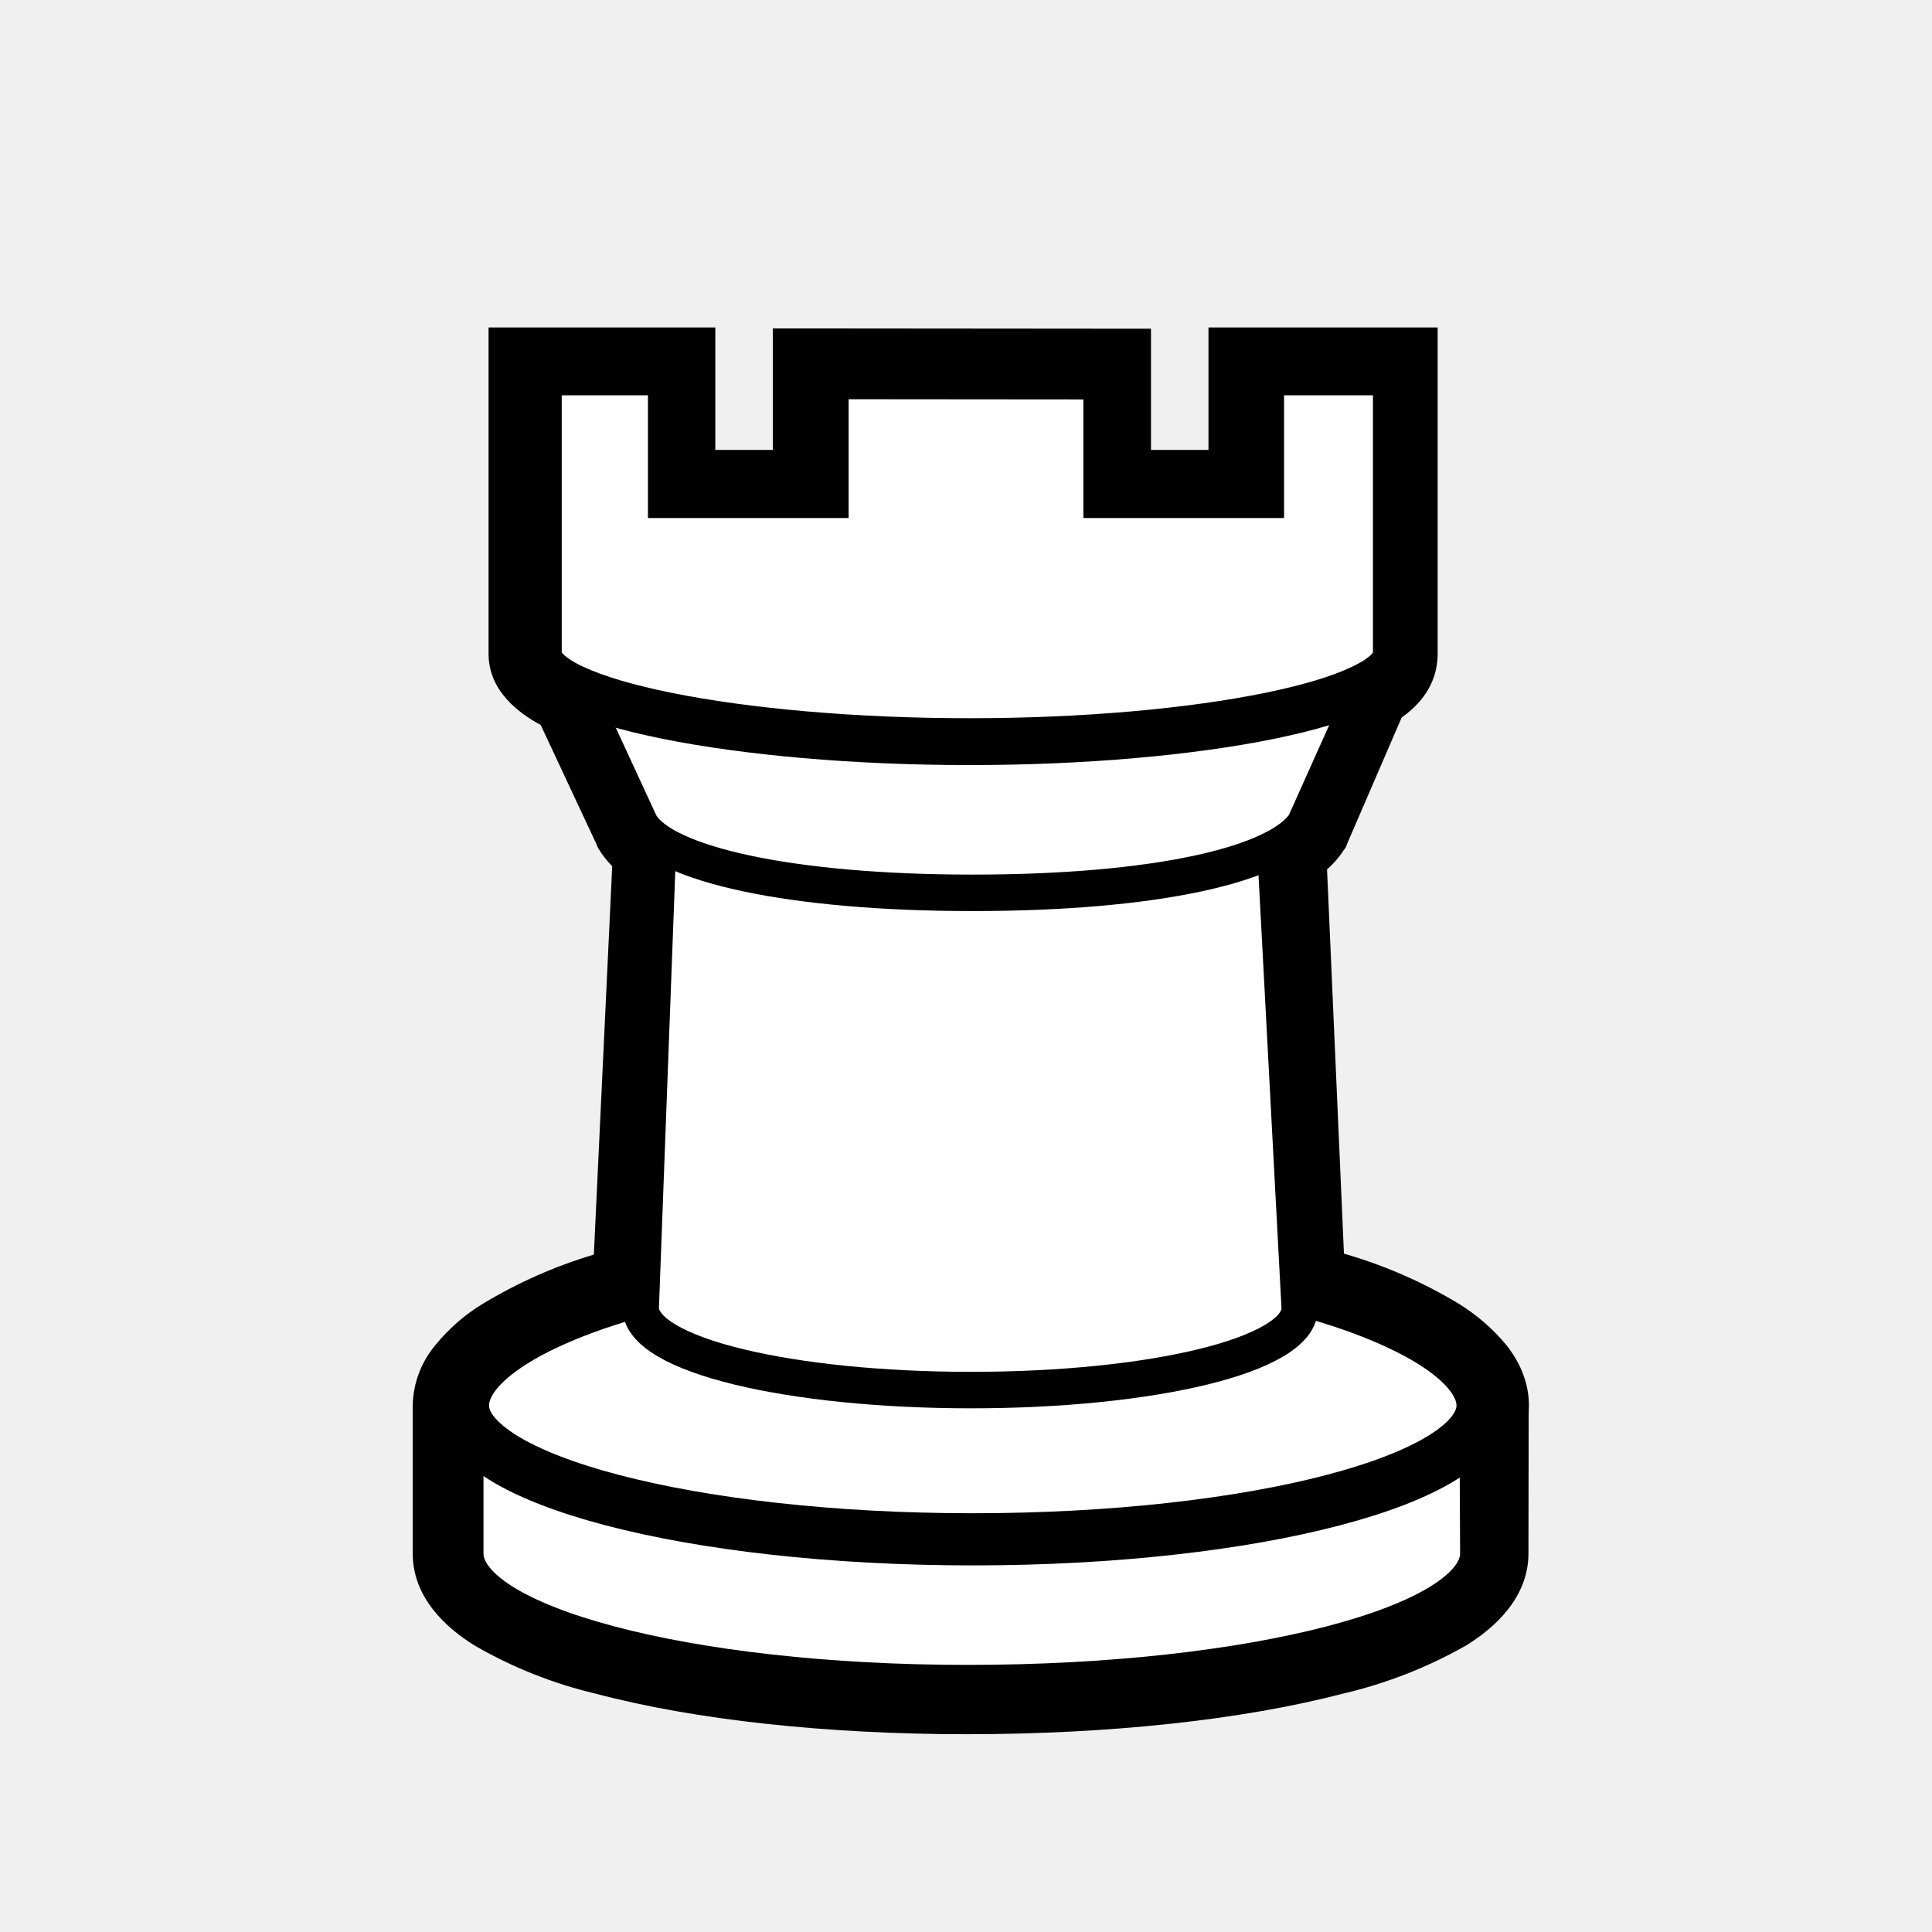
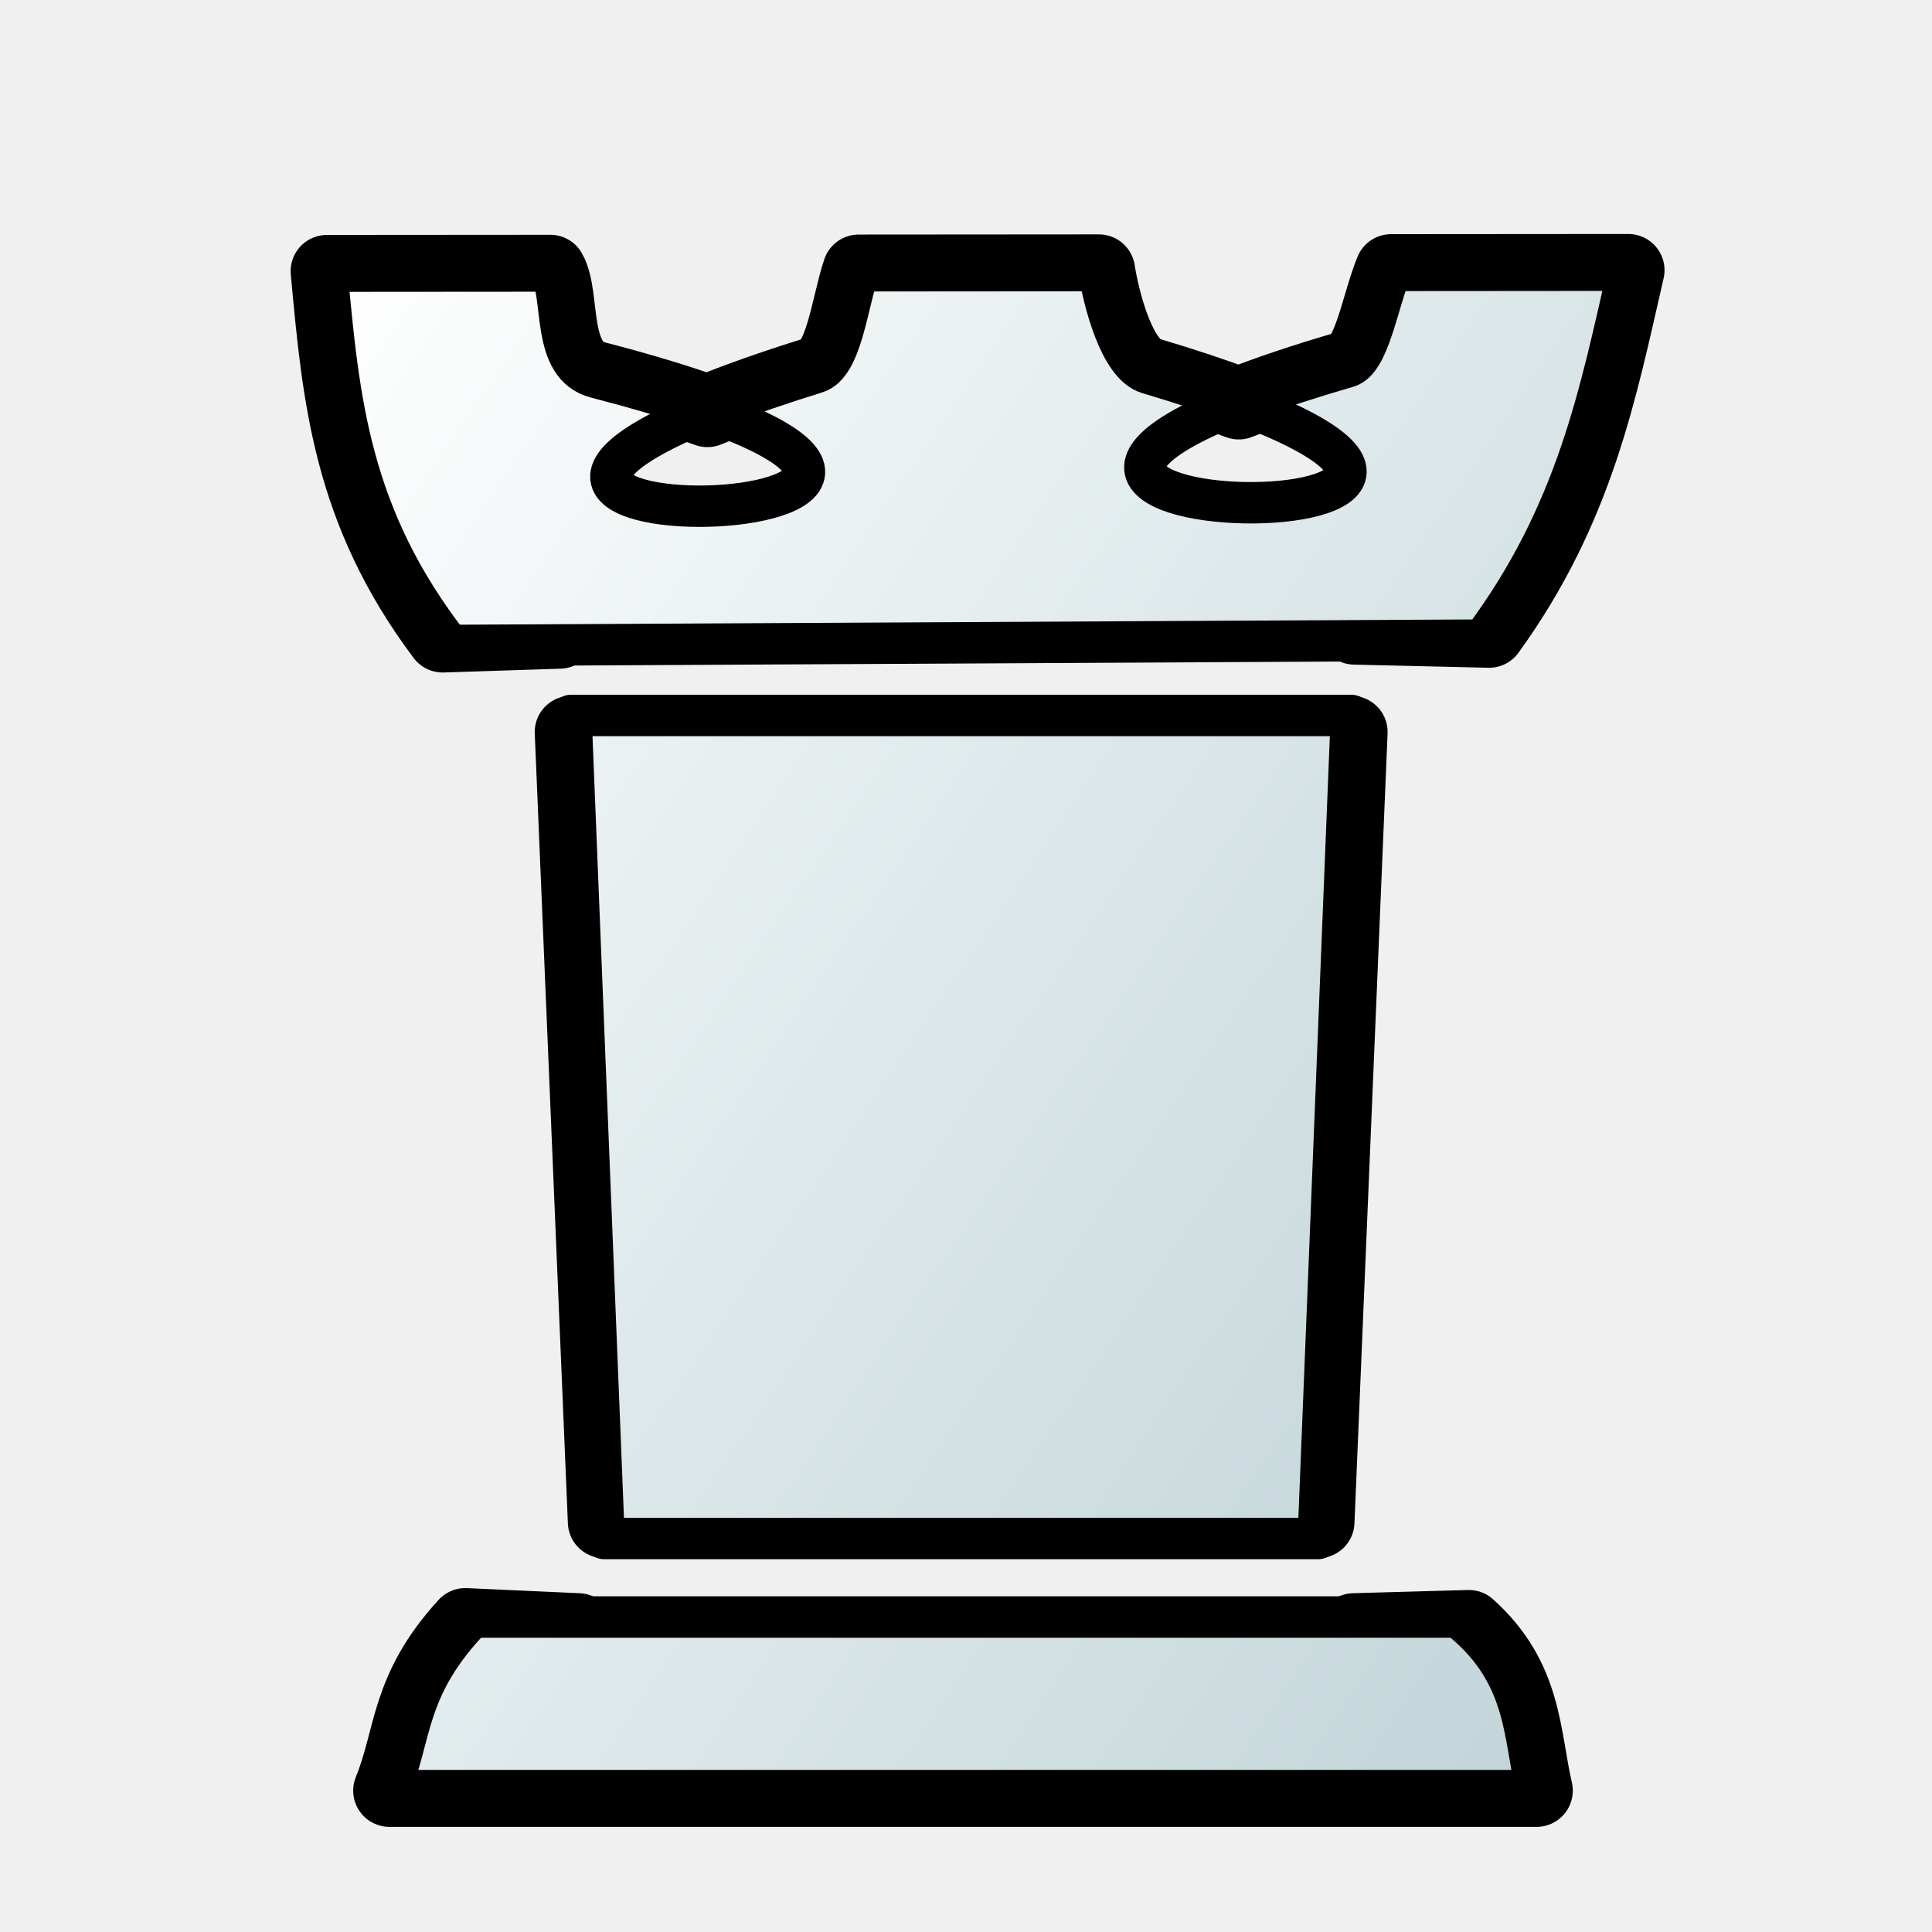
- <svg xmlns="http://www.w3.org/2000/svg" style="color-scheme:light only" viewBox="0 0 800 800">
-   <path fill="#fff" d="M400.4 708.3c-57.1 0-110.8-5.8-151.2-16.5-45.5-12-68.5-28.4-68.5-48.6V582c0-28.4 44.1-46.2 74.7-55.3l8.1-172.4a31.9 31.9 0 0 1-7.3-8.1l-.2-.3-24.7-52.8c-19.3-9.5-19.3-19-19.3-22.2V145.3h74.5v50.8h43.2v-50.3l137.2.1v50.2H510v-50.8h75.6v125.4c0 7.8-4.2 14.5-13 19.9l-24 55.4-.4.8c-2.1 3.1-5 6-8.5 8.6l7.6 170.9c21.1 6 38.8 13.5 51.5 21.6 16.5 10.5 24.8 21.9 24.8 34.1l-.1 2.5-.1 58.6c0 20.2-23.4 36.6-69.6 48.6-40.9 10.7-95.5 16.6-153.4 16.6" />
-   <path d="M576 155v115.7c0 4.5-3.2 9-10.9 13.1l-24.9 57.7a31.6 31.6 0 0 1-10.4 9L538 534c47.2 12.5 76 30.8 76 48.2l-.1 1.9-.1 59.3c0 30.6-95 55.4-213.3 55.4-116.6 0-210-24.7-210-55.4v-61.2c0-17.2 28.2-35.3 74.4-47.8l8.6-184.7a27.4 27.4 0 0 1-8.9-8.1l-26-55.7c-10.4-4.5-16.8-9.6-16.8-15V155H277v50.8h62.6v-50.3l117.7.1v50.2H520V155zm19.5-19.4h-95.1v50.7h-23.8v-50.2h-19.4l-117.5-.1H320v50.3h-23.8v-50.7h-93.9v135.1c0 15.4 12.5 24.6 21.6 29.5l23.1 49.4.3.8.4.8c1.5 2.6 3.5 5.1 5.8 7.5l-7.6 160.8a198.9 198.9 0 0 0-46.2 20.5 75.8 75.8 0 0 0-19.5 17.1 39.8 39.8 0 0 0-9.3 24.9v61.3c0 18.3 13.9 30.8 25.5 38a184.6 184.6 0 0 0 50.2 20c41.1 10.9 95.7 16.8 153.7 16.8 58.8 0 114-5.9 155.8-16.8a191.2 191.2 0 0 0 50.9-19.9c11.9-7.3 25.9-19.9 25.9-38.1l.1-58.2.1-3c0-8.7-3.1-17.3-9.4-25.2a80.4 80.4 0 0 0-19.9-17.2 198.6 198.6 0 0 0-47.3-20.6l-7-159.1c2.7-2.4 5-5 6.8-7.8l1-1.4.6-1.6 22.5-52.1c12.3-8.7 14.9-18.9 14.9-26.4V135.6z" />
-   <g fill="#fff" stroke="#000" stroke-miterlimit="10">
-     <path stroke-linecap="round" stroke-width="18.4" d="M191 581.6v61.6c0 30.6 93.1 55.4 209.6 55.4 118.3 0 213.2-24.8 213.2-55.4l-.3-61.3" />
-     <path stroke-width="21.6" d="M613.9 582c0 30.6-94.5 55.4-211.1 55.4S191.7 612.6 191.7 582s87.5-64 211.1-64c121.6-.1 211.1 33.3 211.1 64z" />
-     <path stroke-width="15.1" d="m275.8 260.9-10.5 280.6c0 19.7 62.1 34.1 136.8 34.1 74.8 0 136.1-14.4 136.1-33.9l-14.9-280.8z" />
-     <path stroke-width="15.1" d="m231.3 268.1 33.8 73.1c9.5 16.5 61.6 28.5 137.6 28.5s126.4-11.7 137.6-28.5l32.8-73.1" />
-     <path stroke-linecap="square" stroke-width="19.4" d="M522 154v50.8h-63.7v-49.1l-116.6-.1v49.2H278V154h-55.1v116.7c0 20.1 83.1 36.4 178.5 36.4 95.5 0 176.8-16.3 176.8-36.4V154z" />
-   </g>
+ <svg xmlns="http://www.w3.org/2000/svg" xmlns:xlink="http://www.w3.org/1999/xlink" style="color-scheme:light only" id="rook" width="700pt" height="700pt" viewBox="0 0 933.333 933.333">
+   <style id="style-base">.base{fill-opacity:1;fill-rule:evenodd;stroke-miterlimit:4;stroke-dasharray:none;stroke-linecap:round;stroke-linejoin:round;stroke-opacity:1}.stroke-medium{stroke-width:20}.stroke-color{stroke:#000}</style>
+   <defs id="defs36222">
+     <linearGradient id="fillGradient">
+       <stop id="stop0" offset="0" style="stop-color:white;stop-opacity:1" />
+       <stop id="stop1" offset="1" style="stop-color:#bfd3d7;stop-opacity:1" />
+     </linearGradient>
+     <linearGradient xlink:href="#fillGradient" id="bottom-gradient" x1="88.716" x2="772.142" y1="286.248" y2="750.581" gradientTransform="translate(-3.986 -14.41)scale(1.0782)" gradientUnits="userSpaceOnUse" />
+     <linearGradient xlink:href="#fillGradient" id="center-gradient" x1="88.716" x2="772.142" y1="286.248" y2="750.581" gradientTransform="translate(-37.986 -89.102)scale(1.0782)" gradientUnits="userSpaceOnUse" />
+     <linearGradient xlink:href="#fillGradient" id="top-gradient" x1="88.716" x2="772.142" y1="286.248" y2="750.581" gradientTransform="translate(-15.986 -71.102)scale(1.0782)" gradientUnits="userSpaceOnUse" />
+   </defs>
+   <path id="boundary" d="m654.315 303.569 65.054 1.522c43.135-59.53 53.993-116.965 67.252-174.556l-114.596.086c-6.523 15.694-10.593 43.583-20.996 46.604-21.779 6.324-38.799 12.144-52.607 17.568-12.091-4.516-26.495-9.335-43.834-14.498-13.687-4.076-21.49-35.24-23.725-49.57l-116.056.084c-5.556 16.485-8.341 45.4-20.475 49.175-21.698 6.753-38.726 12.875-52.594 18.516-14.14-5.022-31.546-10.375-53.797-16.137-22.016-5.7-14.889-38.886-22.091-51.443l-107.944.078c5.63 60.878 10.46 115.728 55.924 176.38l56.53-1.84m5.462 48.09 16 381.61m345.022 0 16-381.61M279.35 787.163l-54.555-2.47c-28.96 31.656-25.96 54.006-36.674 80.349h554.18c-6.147-26.851-4.744-54.296-32.707-79.431l-55.586 1.552" class="base stroke-color" style="fill:none;stroke-width:35" />
+   <path id="center" d="m275.822 345.629 16 397.61h345.022l16-397.61z" class="base stroke-color stroke-medium" style="fill:url(#center-gradient)" />
+   <path id="top" d="M157.905 130.999c5.766 62.36 10.697 118.39 59.316 180.815l499.102-2.587c45.68-61.009 56.731-119.768 70.297-178.692l-114.594.086c-6.524 15.694-10.595 43.584-20.997 46.604-292.698 84.994 192.123 88.995-96.44 3.07-13.687-4.076-21.492-35.24-23.726-49.571l-116.057.085c-5.556 16.486-8.341 45.4-20.475 49.176-294.979 91.796 191.18 79.433-106.39 2.379-22.016-5.701-14.888-38.886-22.091-51.444z" class="base stroke-color stroke-medium" style="fill:url(#top-gradient)" />
+   <path id="bottom" d="M228.12 781.161c-32.525 33.548-28.891 56.567-40 83.88H742.3c-6.51-28.445-4.55-57.555-38-83.88z" class="base stroke-color stroke-medium" style="fill:url(#bottom-gradient)" />
</svg>
